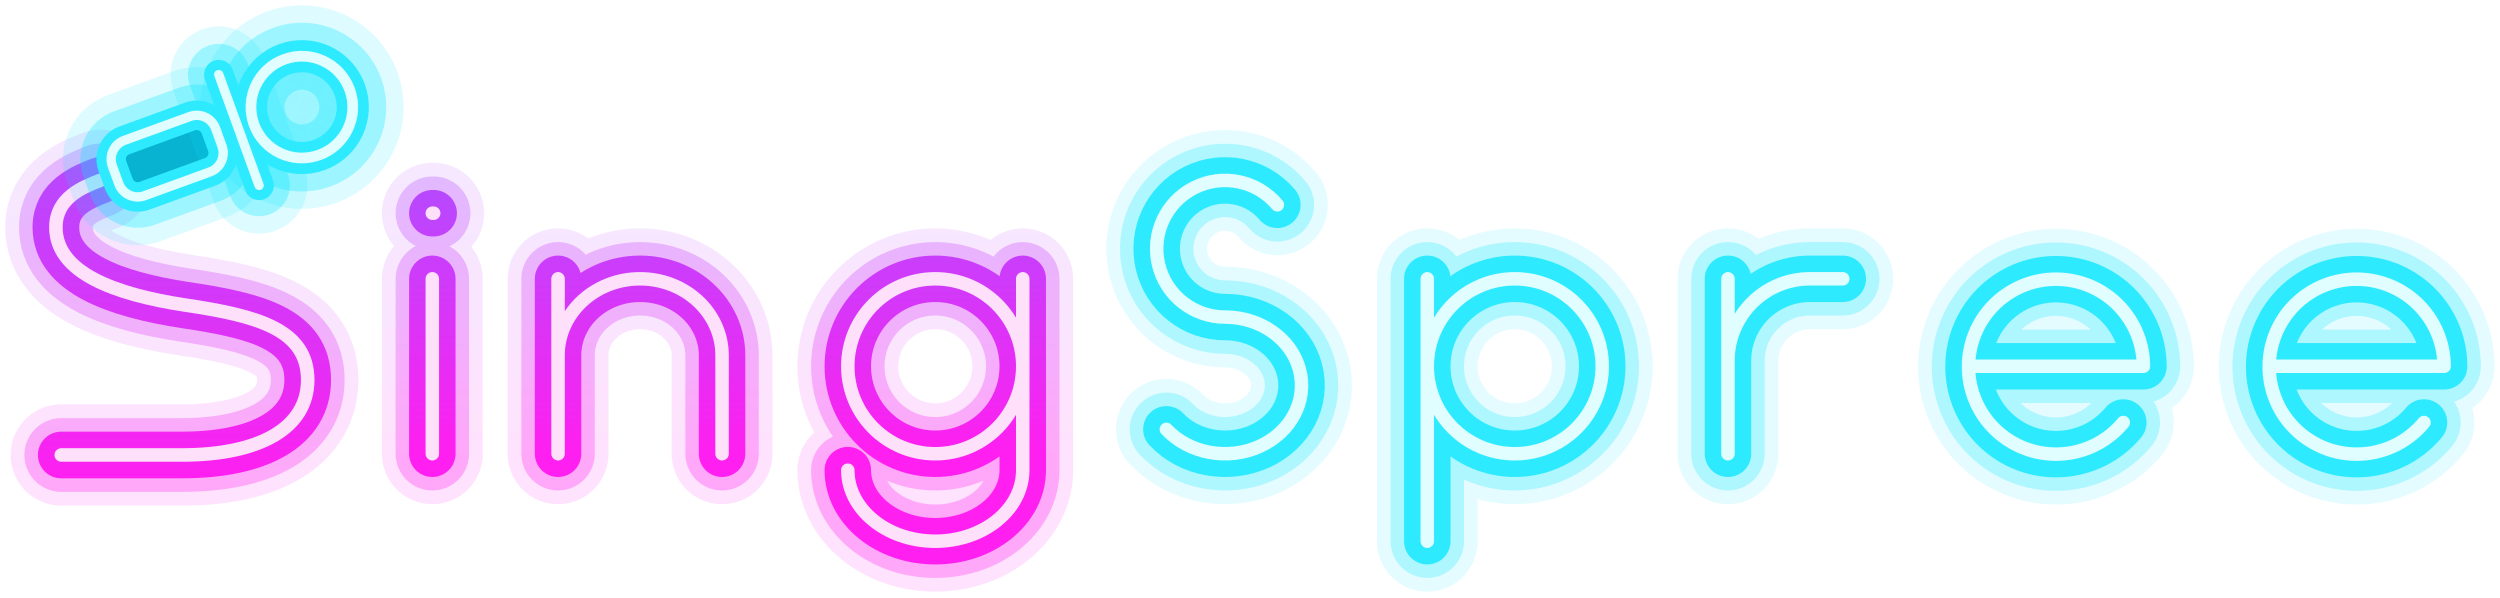
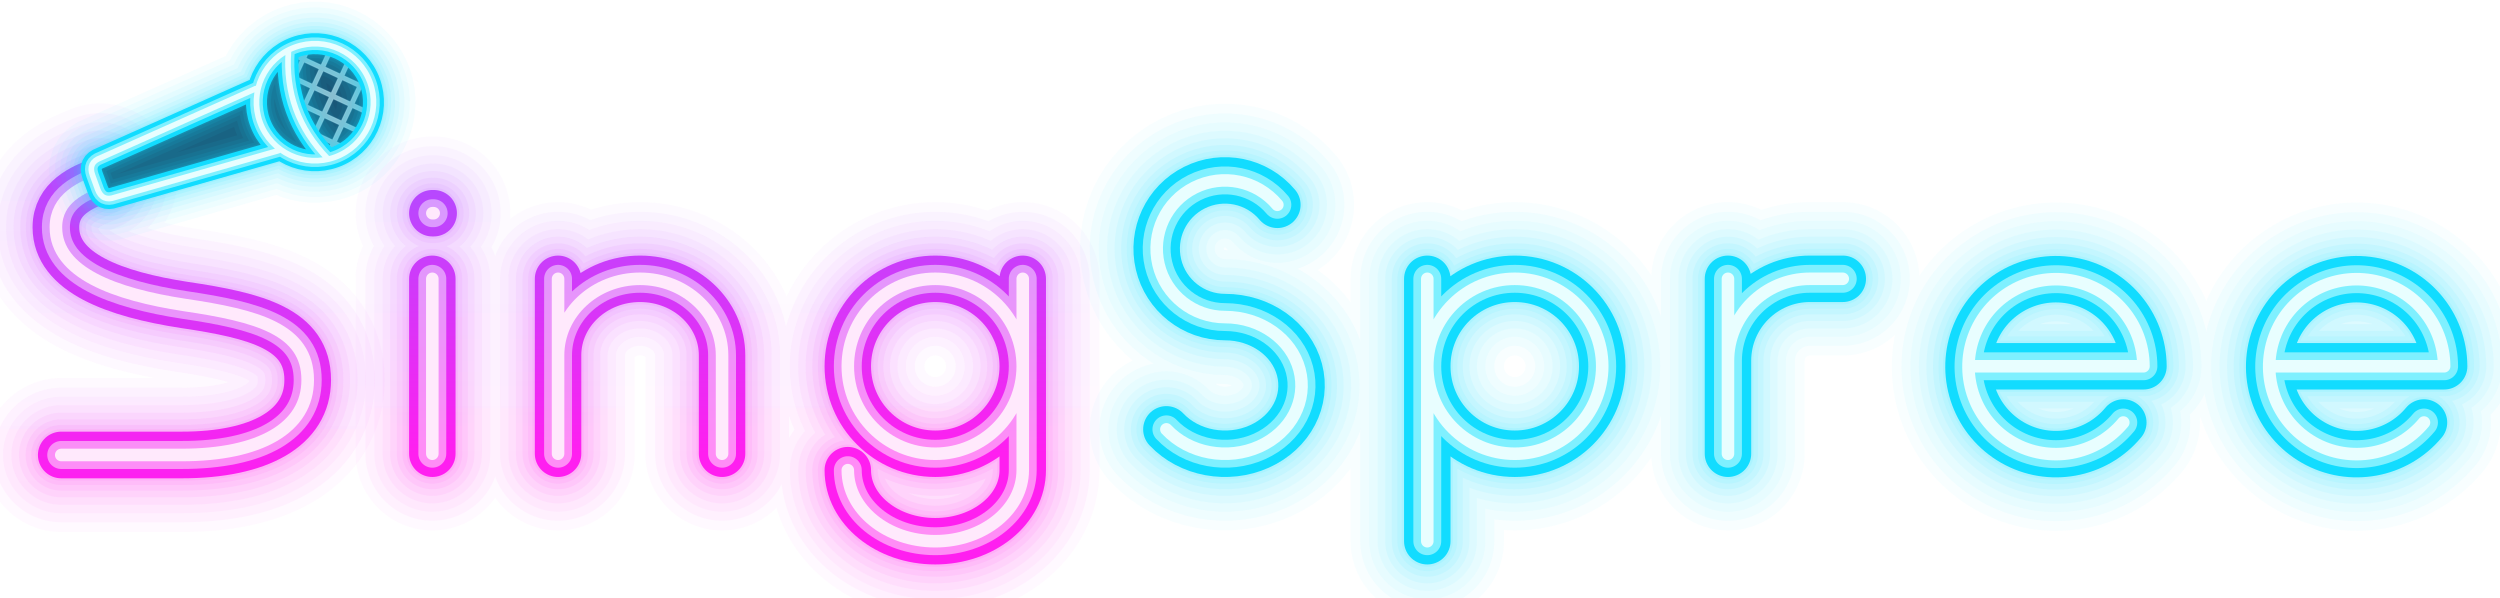
- <svg xmlns="http://www.w3.org/2000/svg" viewBox="-20.45 -66 914.6 218.44" width="914.6" height="218.44">
+ <svg xmlns="http://www.w3.org/2000/svg" viewBox="-20.45 -66 914.6 218.44" width="914.6" height="218.44" overflow="visible">
  <defs>
    <linearGradient id="p" gradientUnits="userSpaceOnUse" x1="0" y1="170" x2="0" y2="420">
      <stop offset="0" stop-color="#b44aff" />
      <stop offset="1" stop-color="#ff1ff0" />
    </linearGradient>
+     <linearGradient id="p2" gradientUnits="userSpaceOnUse" x1="0" y1="170" x2="0" y2="420">
+       <stop offset="0" stop-color="#d59bff" />
+       <stop offset="1" stop-color="#ff8df6" />
+     </linearGradient>
    <linearGradient id="q" gradientUnits="userSpaceOnUse" x1="0" y1="0" x2="0" y2="100">
      <stop offset="0" stop-color="#b44aff" />
      <stop offset="1" stop-color="#ff1ff0" />
    </linearGradient>
-     <pattern id="g" width="15" height="15" patternUnits="userSpaceOnUse" patternTransform="rotate(45)">
-       <path d="M0 7.5H15M7.5 0V15" stroke="#b8f9ff" stroke-width="4" opacity=".6" />
+     <linearGradient id="q2" gradientUnits="userSpaceOnUse" x1="0" y1="0" x2="0" y2="100">
+       <stop offset="0" stop-color="#d59bff" />
+       <stop offset="1" stop-color="#ff8df6" />
+     </linearGradient>
+     <pattern id="g" width="14" height="14" patternUnits="userSpaceOnUse" patternTransform="rotate(45)">
+       <path d="M0 7H14M7 0V14" stroke="#c9f6ff" stroke-width="3.5" opacity="0.65" />
    </pattern>
    <path id="s" d="M160 398H250C308 398 344 378 344 342C344 304 306 294 252 286C200 278 156 262 156 228C156 206 176 198 189 193" />
-     <rect id="h" x="-26" y="-22" width="82" height="44" rx="15" />
-     <path id="k" d="M72 -44V44" />
-     <circle id="o" cx="122" cy="0" r="38" />
+     <path id="mt" d="M122 -22L9 -14Q0 -14 0 -5V5Q0 14 9 14L122 22M117 0a39 39 0 1 0 78 0a39 39 0 1 0 -78 0ZM151 -38Q134 0 151 38" />
+     <path id="mb" d="M9 -14L113 -22Q122 -22 122 -13V13Q122 22 113 22L9 14Q0 14 0 5V-5Q0 -14 9 -14ZM117 0a39 39 0 1 0 78 0a39 39 0 1 0 -78 0Z" />
    <path id="Li" d="M0 36V100M0 12L0.5 12" />
    <path id="Ln" d="M0 100V36M0 64A30 28 0 0 1 60 64V100" />
    <path id="Lg" d="M64 68A32 32 0 1 0 0 68A32 32 0 1 0 64 68M64 36V106A32 26 0 0 1 0 106" />
-     <path id="Lr" d="M0 100V36M0 66A30 30 0 0 1 30 36H42" />
    <path id="US" d="M47.15 8.93A25 25 0 1 0 28 50A28 25 0 1 1 6.55 91.07" />
    <path id="Lp" d="M0 36V132M0 68A32 32 0 1 1 64 68A32 32 0 1 1 0 68" />
+     <path id="Lr" d="M0 100V36M0 66A30 30 0 0 1 30 36H42" />
    <path id="Le" d="M0 68H64A32 32 0 1 0 56.63 88.57" />
-   </defs>
-   <g fill="none" stroke-linecap="round" stroke-linejoin="round">
-     <g transform="scale(0.49) translate(-156 -193)">
-       <g stroke="url(#p)">
-         <use href="#s" stroke-width="75.62" opacity=".13" />
-         <use href="#s" stroke-width="55.06" opacity=".3" />
-         <use href="#s" stroke-width="34.85" />
-         <use href="#s" stroke="#ffe0fb" stroke-width="10.11" />
-       </g>
-       <g stroke="#00e5ff" fill="#00e5ff" fill-opacity=".3" transform="translate(225 180) rotate(-20)">
-         <use href="#h" fill="#221a40" fill-opacity="1" />
-         <use href="#o" />
-         <use href="#h" fill-opacity=".6" />
-         <circle cx="122" cy="0" r="27" fill="url(#g)" fill-opacity="1" stroke="none" />
-         <g fill="none">
-           <use href="#h" stroke-width="72" opacity=".13" />
-           <use href="#k" stroke-width="72" opacity=".13" />
-           <use href="#o" stroke-width="76" opacity=".13" />
-           <use href="#h" stroke-width="46" opacity=".3" />
-           <use href="#k" stroke-width="46" opacity=".3" />
-           <use href="#o" stroke-width="50" opacity=".3" />
-           <g stroke="#2eeaff">
-             <use href="#h" stroke-width="22" />
-             <use href="#k" stroke-width="22" />
-             <use href="#o" stroke-width="24" />
-           </g>
-           <g stroke="#e0fdff">
-             <use href="#h" stroke-width="7" />
-             <use href="#k" stroke-width="7" />
-             <use href="#o" stroke-width="8" />
-           </g>
-         </g>
-       </g>
-     </g>
-     <g stroke="url(#q)">
-       <g stroke-width="36.89" opacity=".13">
-         <use href="#Li" x="137.71" />
-         <use href="#Ln" x="183.71" />
-         <use href="#Lg" x="289.71" />
-       </g>
-       <g stroke-width="26.86" opacity=".3">
-         <use href="#Li" x="137.71" />
-         <use href="#Ln" x="183.71" />
-         <use href="#Lg" x="289.71" />
-       </g>
-       <g stroke-width="17">
-         <use href="#Li" x="137.71" />
-         <use href="#Ln" x="183.71" />
-         <use href="#Lg" x="289.71" />
-       </g>
-     </g>
-     <g stroke="#ffe0fb" stroke-width="4.93">
+     <g id="ing">
      <use href="#Li" x="137.71" />
      <use href="#Ln" x="183.71" />
      <use href="#Lg" x="289.71" />
    </g>
-     <g stroke="#2eeaff">
-       <g stroke-width="36.89" opacity=".13">
-         <use href="#US" x="399.71" />
-         <use href="#Lp" x="501.71" />
-         <use href="#Lr" x="611.71" />
-         <use href="#Le" x="699.71" />
-         <use href="#Le" x="809.71" />
-       </g>
-       <g stroke-width="26.86" opacity=".3">
-         <use href="#US" x="399.71" />
-         <use href="#Lp" x="501.71" />
-         <use href="#Lr" x="611.71" />
-         <use href="#Le" x="699.71" />
-         <use href="#Le" x="809.71" />
-       </g>
-       <g stroke-width="17">
-         <use href="#US" x="399.71" />
-         <use href="#Lp" x="501.71" />
-         <use href="#Lr" x="611.71" />
-         <use href="#Le" x="699.71" />
-         <use href="#Le" x="809.71" />
-       </g>
-     </g>
-     <g stroke="#e0fdff" stroke-width="4.93">
+     <g id="spree">
      <use href="#US" x="399.71" />
      <use href="#Lp" x="501.71" />
      <use href="#Lr" x="611.71" />
      <use href="#Le" x="699.71" />
      <use href="#Le" x="809.71" />
    </g>
+   </defs>
+   <g fill="none" stroke-linecap="round" stroke-linejoin="round">
+     <g transform="scale(0.49) translate(-156 -193)">
+       <use href="#s" stroke="url(#p)" stroke-width="115" opacity="0.03" />
+       <use href="#s" stroke="url(#p)" stroke-width="100.46" opacity="0.04" />
+       <use href="#s" stroke="url(#p)" stroke-width="86.91" opacity="0.04" />
+       <use href="#s" stroke="url(#p)" stroke-width="74.46" opacity="0.05" />
+       <use href="#s" stroke="url(#p)" stroke-width="63.19" opacity="0.06" />
+       <use href="#s" stroke="url(#p)" stroke-width="53.26" opacity="0.07" />
+       <use href="#s" stroke="url(#p)" stroke-width="44.87" opacity="0.07" />
+       <use href="#s" stroke="url(#p)" stroke-width="38.39" opacity="0.08" />
+       <use href="#s" stroke="url(#p)" stroke-width="34.85" />
+       <use href="#s" stroke="url(#p2)" stroke-width="20.91" />
+       <use href="#s" stroke="#ffe9fc" stroke-width="9.41" />
+       <g transform="translate(185.24 194.37) rotate(-20) scale(1.12)">
+         <use href="#mb" fill="#1c1638" />
+         <use href="#mb" fill="#12dcff" fill-opacity=".3" />
+         <path d="M151 -38Q134 0 151 38A39 39 0 1 0 151 -38Z" fill="url(#g)" />
+         <use href="#mt" stroke="#12dcff" stroke-width="56" opacity="0.04" />
+         <use href="#mt" stroke="#12dcff" stroke-width="48.38" opacity="0.04" />
+         <use href="#mt" stroke="#12dcff" stroke-width="41.28" opacity="0.05" />
+         <use href="#mt" stroke="#12dcff" stroke-width="34.75" opacity="0.06" />
+         <use href="#mt" stroke="#12dcff" stroke-width="28.85" opacity="0.07" />
+         <use href="#mt" stroke="#12dcff" stroke-width="23.64" opacity="0.08" />
+         <use href="#mt" stroke="#12dcff" stroke-width="19.25" opacity="0.09" />
+         <use href="#mt" stroke="#12dcff" stroke-width="15.86" opacity="0.1" />
+         <use href="#mt" stroke="#12dcff" stroke-width="14" />
+         <use href="#mt" stroke="#7ff0ff" stroke-width="8.4" />
+         <use href="#mt" stroke="#e8feff" stroke-width="3.78" />
+       </g>
+     </g>
+     <use href="#ing" stroke="url(#q)" stroke-width="56.1" opacity="0.03" />
+     <use href="#ing" stroke="url(#q)" stroke-width="49" opacity="0.04" />
+     <use href="#ing" stroke="url(#q)" stroke-width="42.4" opacity="0.04" />
+     <use href="#ing" stroke="url(#q)" stroke-width="36.32" opacity="0.05" />
+     <use href="#ing" stroke="url(#q)" stroke-width="30.82" opacity="0.06" />
+     <use href="#ing" stroke="url(#q)" stroke-width="25.98" opacity="0.07" />
+     <use href="#ing" stroke="url(#q)" stroke-width="21.89" opacity="0.07" />
+     <use href="#ing" stroke="url(#q)" stroke-width="18.73" opacity="0.08" />
+     <use href="#ing" stroke="url(#q)" stroke-width="17" />
+     <use href="#ing" stroke="url(#q2)" stroke-width="10.2" />
+     <use href="#ing" stroke="#ffe9fc" stroke-width="4.59" />
+     <use href="#spree" stroke="#12dcff" stroke-width="56.1" opacity="0.03" />
+     <use href="#spree" stroke="#12dcff" stroke-width="49" opacity="0.04" />
+     <use href="#spree" stroke="#12dcff" stroke-width="42.4" opacity="0.04" />
+     <use href="#spree" stroke="#12dcff" stroke-width="36.32" opacity="0.05" />
+     <use href="#spree" stroke="#12dcff" stroke-width="30.82" opacity="0.06" />
+     <use href="#spree" stroke="#12dcff" stroke-width="25.98" opacity="0.07" />
+     <use href="#spree" stroke="#12dcff" stroke-width="21.89" opacity="0.07" />
+     <use href="#spree" stroke="#12dcff" stroke-width="18.73" opacity="0.08" />
+     <use href="#spree" stroke="#12dcff" stroke-width="17" />
+     <use href="#spree" stroke="#7ff0ff" stroke-width="10.2" />
+     <use href="#spree" stroke="#e8feff" stroke-width="4.59" />
  </g>
</svg>
